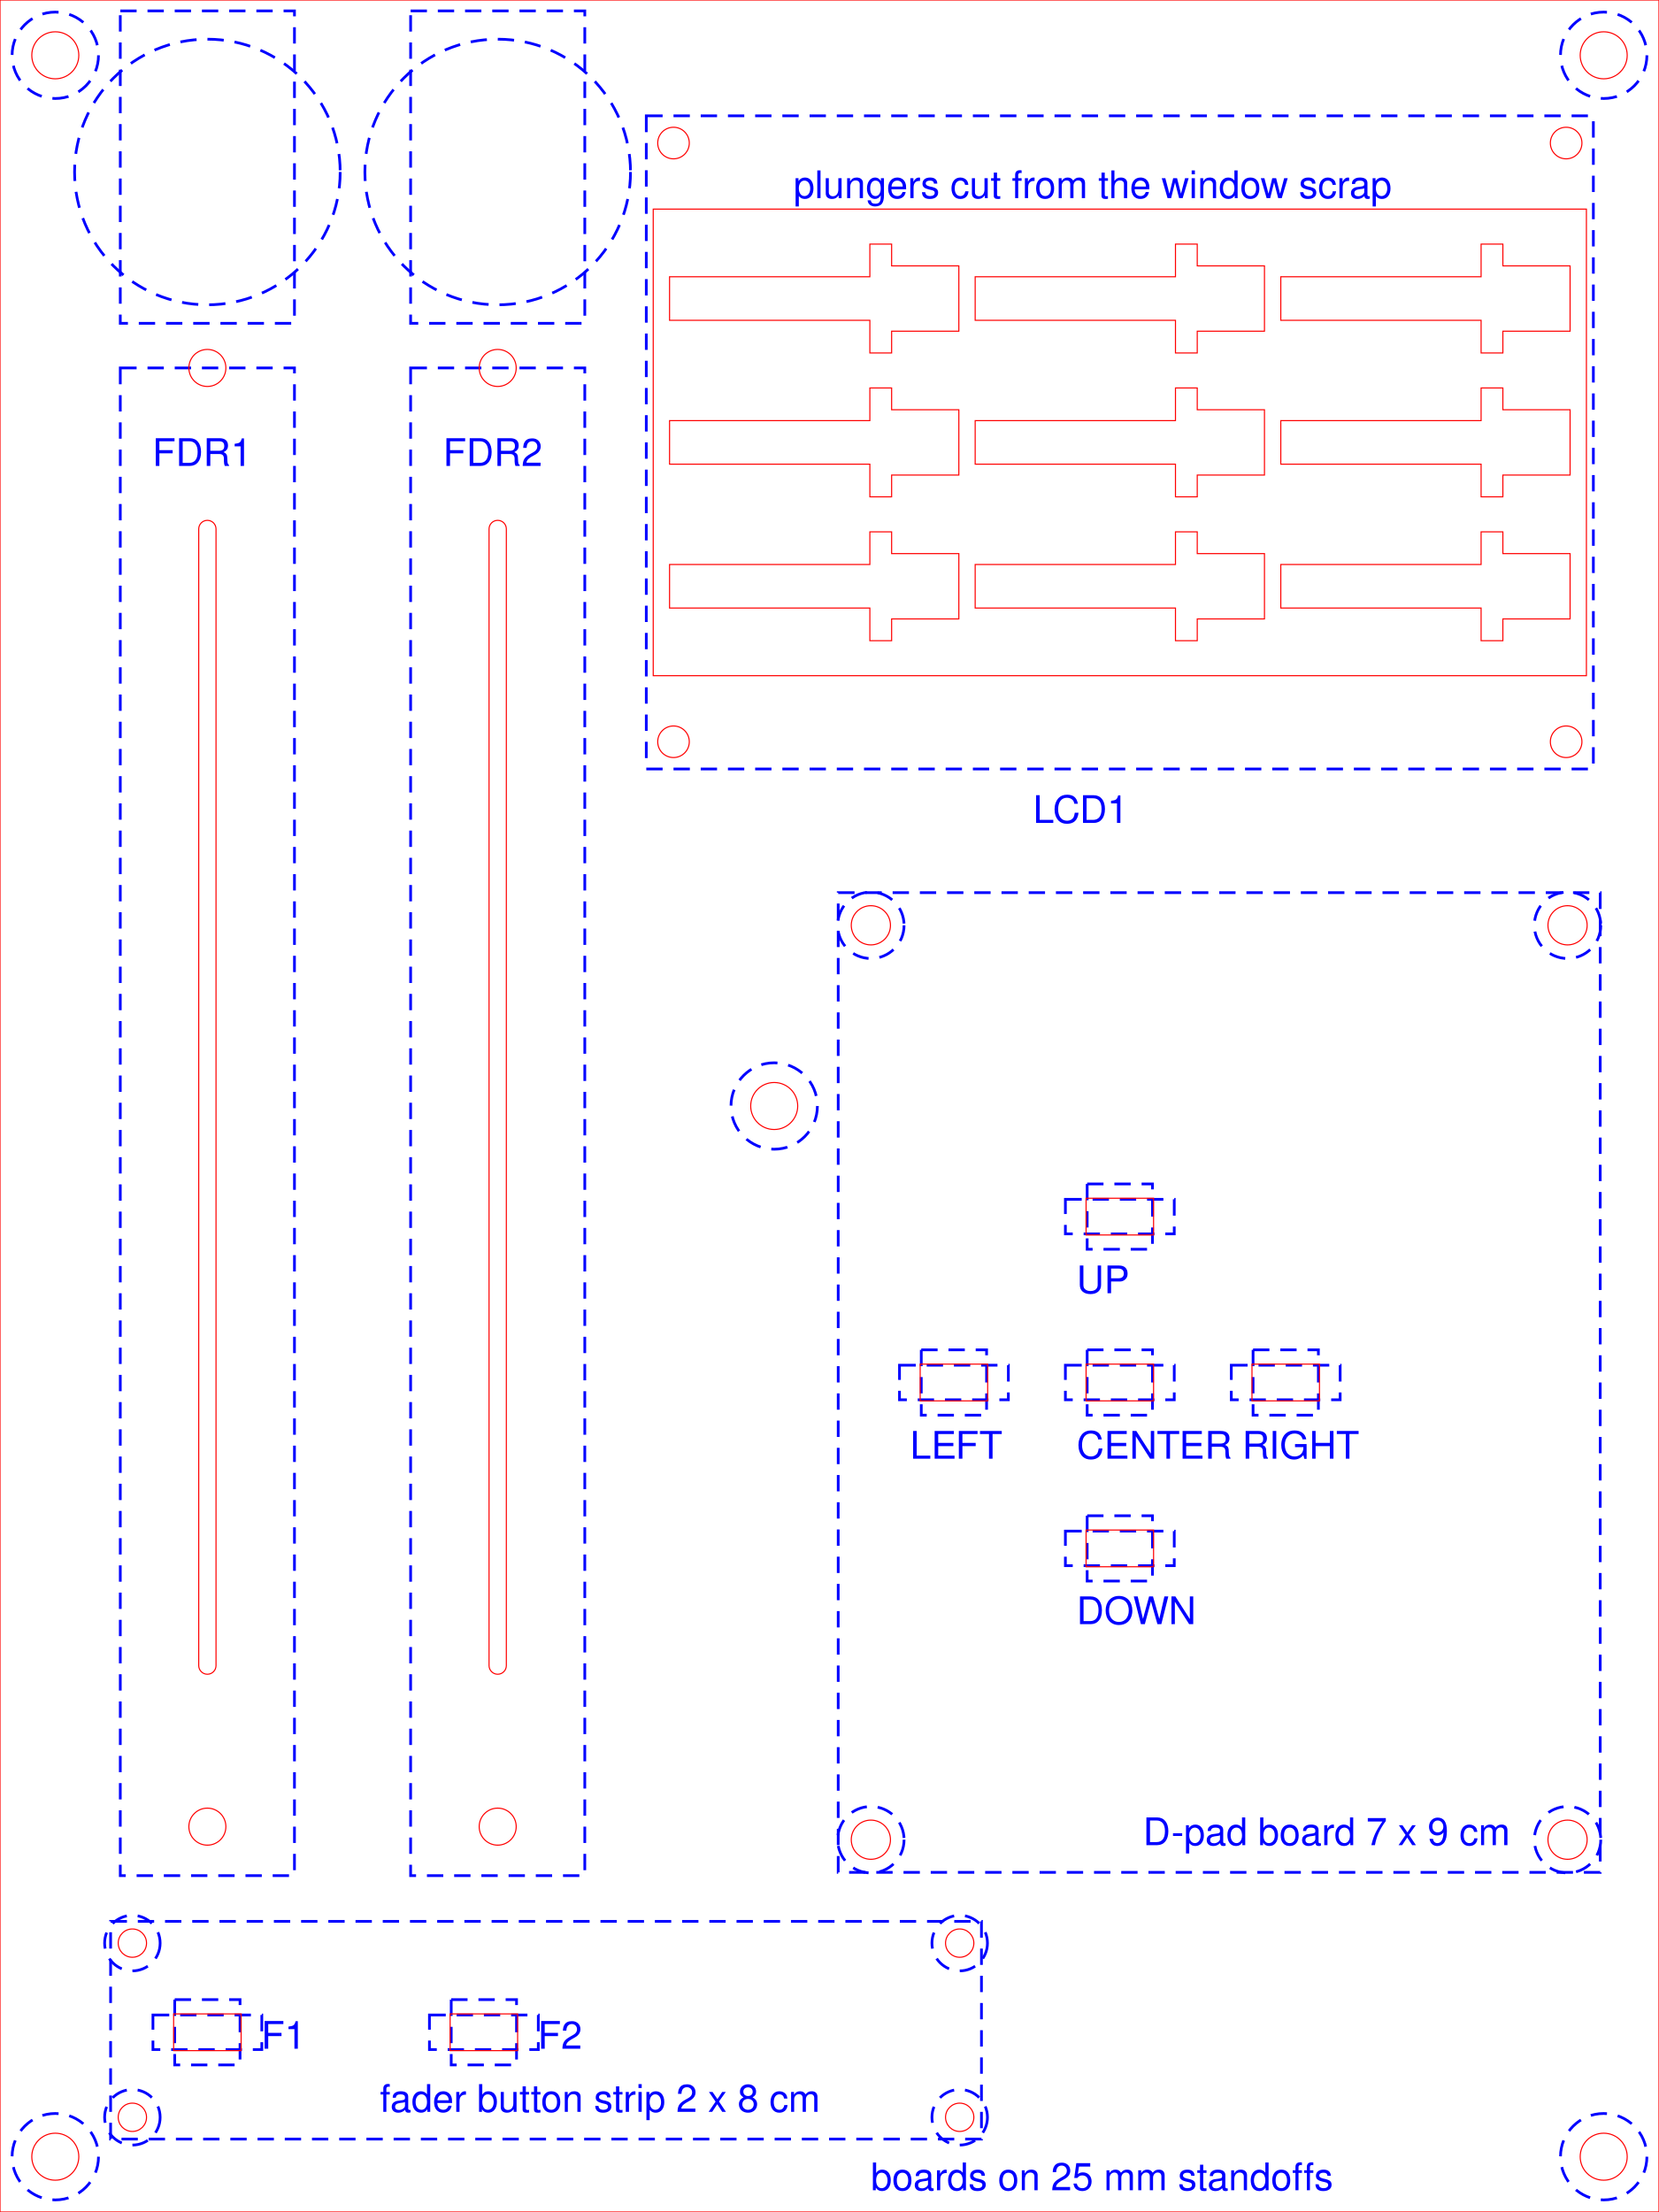
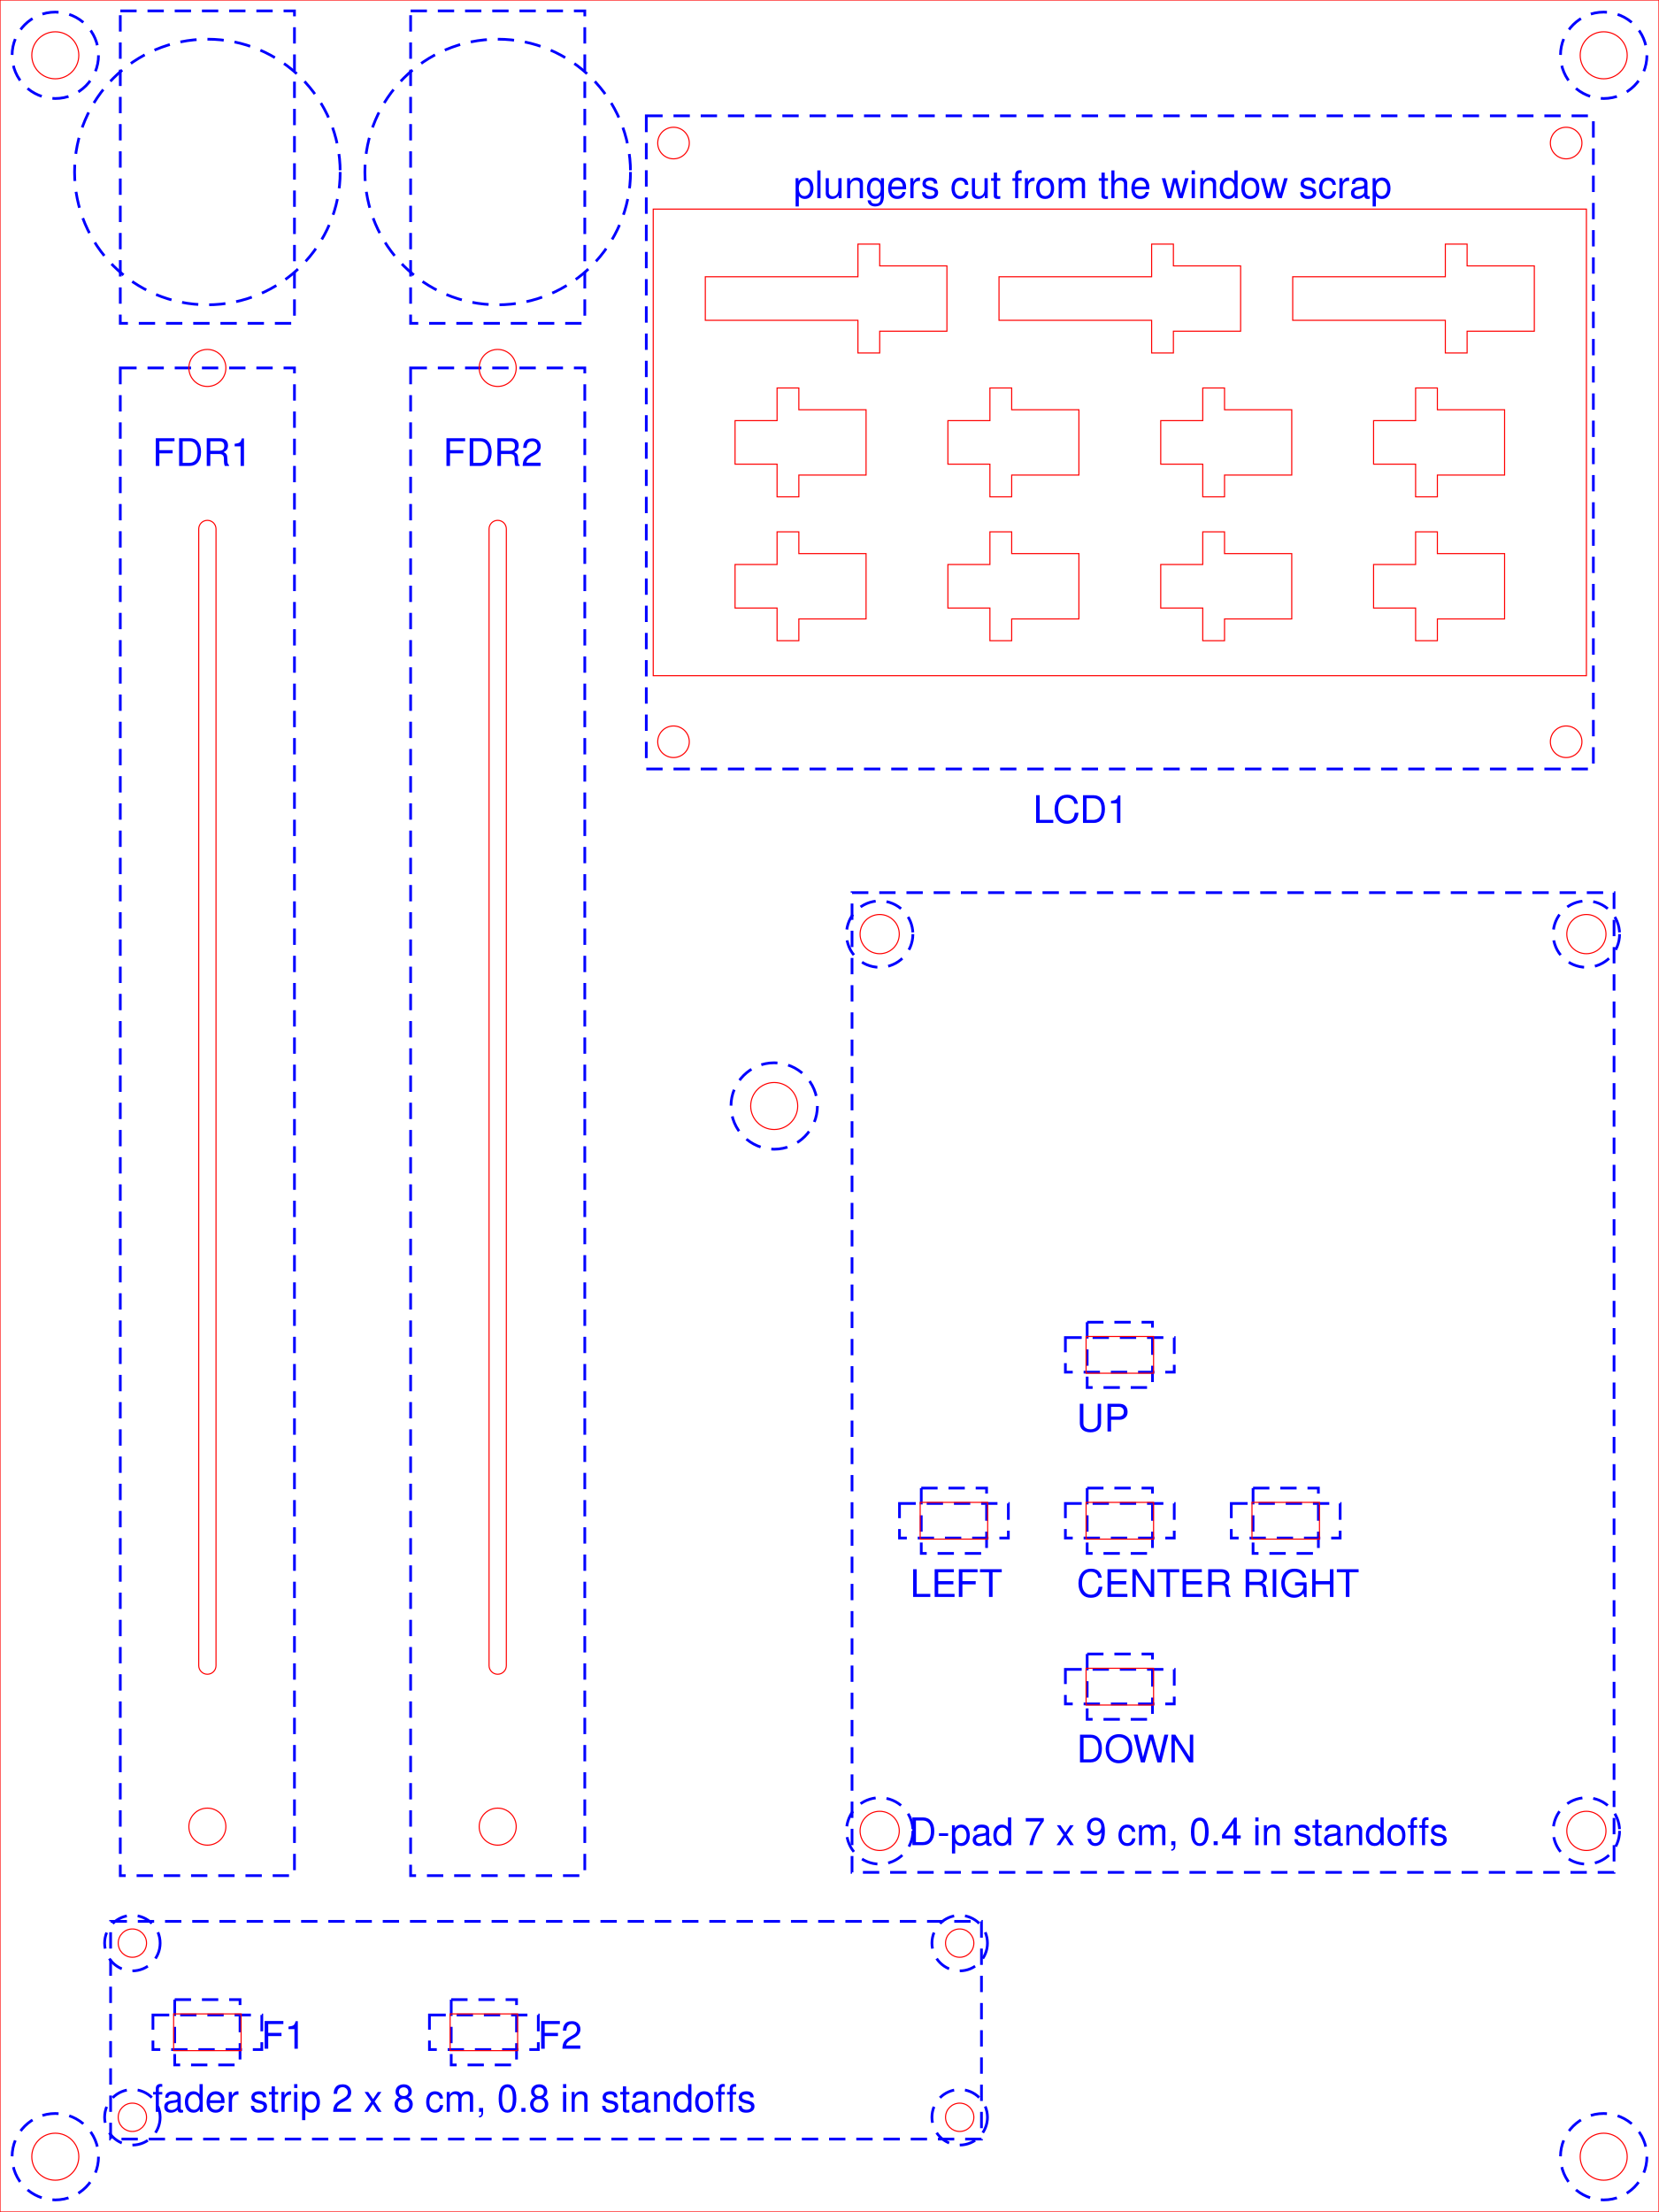
<svg xmlns="http://www.w3.org/2000/svg" width="152.400mm" height="203.200mm" viewBox="0 0 152.400 203.200">
  <rect width="100%" height="100%" fill="#ffffff" />
  <g id="reference" fill="none" stroke="#0000ff" stroke-width="0.25" stroke-dasharray="1.5,1">
    <rect x="11.050" y="33.800" width="16.000" height="138.500" />
    <rect x="11.050" y="1.000" width="16.000" height="28.700" />
    <circle cx="19.050" cy="15.800" r="12.200" />
    <rect x="37.720" y="33.800" width="16.000" height="138.500" />
    <rect x="37.720" y="1.000" width="16.000" height="28.700" />
    <circle cx="45.720" cy="15.800" r="12.200" />
    <rect x="59.370" y="10.640" width="87.000" height="60.000" />
-     <rect x="77.000" y="82.000" width="70.000" height="90.000" />
-     <circle cx="80.000" cy="85.000" r="3.050" />
-     <circle cx="80.000" cy="169.000" r="3.050" />
-     <circle cx="144.000" cy="85.000" r="3.050" />
-     <circle cx="144.000" cy="169.000" r="3.050" />
+     <rect x="78.270" y="82.000" width="70.000" height="90.000" />
+     <circle cx="80.810" cy="85.810" r="3.050" />
+     <circle cx="80.810" cy="168.190" r="3.050" />
+     <circle cx="145.730" cy="85.810" r="3.050" />
+     <circle cx="145.730" cy="168.190" r="3.050" />
    <rect x="10.160" y="176.500" width="80.000" height="20.000" />
    <circle cx="12.160" cy="178.500" r="2.550" />
    <circle cx="12.160" cy="194.500" r="2.550" />
    <circle cx="88.160" cy="178.500" r="2.550" />
    <circle cx="88.160" cy="194.500" r="2.550" />
    <rect x="16.050" y="183.690" width="6.000" height="6.000" />
    <rect x="14.050" y="185.102" width="10.000" height="3.175" />
    <rect x="41.450" y="183.690" width="6.000" height="6.000" />
    <rect x="39.450" y="185.102" width="10.000" height="3.175" />
-     <rect x="99.870" y="108.760" width="6.000" height="6.000" />
-     <rect x="97.870" y="110.172" width="10.000" height="3.175" />
-     <rect x="84.630" y="124.000" width="6.000" height="6.000" />
-     <rect x="82.630" y="125.412" width="10.000" height="3.175" />
-     <rect x="99.870" y="124.000" width="6.000" height="6.000" />
-     <rect x="97.870" y="125.412" width="10.000" height="3.175" />
-     <rect x="115.110" y="124.000" width="6.000" height="6.000" />
-     <rect x="113.110" y="125.412" width="10.000" height="3.175" />
-     <rect x="99.870" y="139.240" width="6.000" height="6.000" />
-     <rect x="97.870" y="140.652" width="10.000" height="3.175" />
+     <rect x="99.870" y="121.460" width="6.000" height="6.000" />
+     <rect x="97.870" y="122.873" width="10.000" height="3.175" />
+     <rect x="84.630" y="136.700" width="6.000" height="6.000" />
+     <rect x="82.630" y="138.112" width="10.000" height="3.175" />
+     <rect x="99.870" y="136.700" width="6.000" height="6.000" />
+     <rect x="97.870" y="138.112" width="10.000" height="3.175" />
+     <rect x="115.110" y="136.700" width="6.000" height="6.000" />
+     <rect x="113.110" y="138.112" width="10.000" height="3.175" />
+     <rect x="99.870" y="151.940" width="6.000" height="6.000" />
+     <rect x="97.870" y="153.352" width="10.000" height="3.175" />
    <circle cx="5.080" cy="5.080" r="3.969" />
    <circle cx="147.320" cy="5.080" r="3.969" />
    <circle cx="5.080" cy="198.120" r="3.969" />
    <circle cx="147.320" cy="198.120" r="3.969" />
    <circle cx="71.120" cy="101.600" r="3.969" />
  </g>
  <g id="labels">
    <text x="14.0" y="42.8" font-family="Helvetica, Arial" font-size="3.5" fill="#0000ff">FDR1</text>
    <text x="40.7" y="42.8" font-family="Helvetica, Arial" font-size="3.5" fill="#0000ff">FDR2</text>
    <text x="94.9" y="75.6" font-family="Helvetica, Arial" font-size="3.5" fill="#0000ff">LCD1</text>
    <text x="24.0" y="188.2" font-family="Helvetica, Arial" font-size="3.5" fill="#0000ff">F1</text>
    <text x="49.4" y="188.2" font-family="Helvetica, Arial" font-size="3.5" fill="#0000ff">F2</text>
-     <text x="98.9" y="118.8" font-family="Helvetica, Arial" font-size="3.5" fill="#0000ff">UP</text>
-     <text x="83.6" y="134.0" font-family="Helvetica, Arial" font-size="3.5" fill="#0000ff">LEFT</text>
-     <text x="98.9" y="134.0" font-family="Helvetica, Arial" font-size="3.5" fill="#0000ff">CENTER</text>
-     <text x="114.1" y="134.0" font-family="Helvetica, Arial" font-size="3.5" fill="#0000ff">RIGHT</text>
-     <text x="98.9" y="149.2" font-family="Helvetica, Arial" font-size="3.5" fill="#0000ff">DOWN</text>
-     <text x="105.0" y="169.5" font-family="Helvetica, Arial" font-size="3.5" fill="#0000ff">D-pad board 7 x 9 cm</text>
-     <text x="34.9" y="194.0" font-family="Helvetica, Arial" font-size="3.5" fill="#0000ff">fader button strip 2 x 8 cm</text>
-     <text x="80" y="201.2" font-family="Helvetica, Arial" font-size="3.5" fill="#0000ff">boards on 25 mm standoffs</text>
+     <text x="98.9" y="131.5" font-family="Helvetica, Arial" font-size="3.5" fill="#0000ff">UP</text>
+     <text x="83.6" y="146.7" font-family="Helvetica, Arial" font-size="3.5" fill="#0000ff">LEFT</text>
+     <text x="98.9" y="146.7" font-family="Helvetica, Arial" font-size="3.5" fill="#0000ff">CENTER</text>
+     <text x="114.1" y="146.7" font-family="Helvetica, Arial" font-size="3.5" fill="#0000ff">RIGHT</text>
+     <text x="98.9" y="161.9" font-family="Helvetica, Arial" font-size="3.5" fill="#0000ff">DOWN</text>
+     <text x="83.5" y="169.5" font-family="Helvetica, Arial" font-size="3.5" fill="#0000ff">D-pad 7 x 9 cm, 0.4 in standoffs</text>
+     <text x="14.0" y="194.0" font-family="Helvetica, Arial" font-size="3.5" fill="#0000ff">fader strip 2 x 8 cm, 0.8 in standoffs</text>
    <text x="72.9" y="18.2" font-family="Helvetica, Arial" font-size="3.5" fill="#0000ff">plungers cut from the window scrap</text>
  </g>
  <g id="cut" fill="none" stroke="#ff0000" stroke-width="0.1">
    <rect x="0" y="0" width="152.400" height="203.200" />
    <circle cx="5.080" cy="5.080" r="2.159" />
    <circle cx="147.320" cy="5.080" r="2.159" />
    <circle cx="5.080" cy="198.120" r="2.159" />
    <circle cx="147.320" cy="198.120" r="2.159" />
    <circle cx="71.120" cy="101.600" r="2.159" />
    <path d="M 18.256 48.594 A 0.794 0.794 0 0 1 19.844 48.594 L 19.844 153.006 A 0.794 0.794 0 0 1 18.256 153.006 Z" />
    <circle cx="19.050" cy="33.800" r="1.700" />
    <circle cx="19.050" cy="167.800" r="1.700" />
    <path d="M 44.926 48.594 A 0.794 0.794 0 0 1 46.514 48.594 L 46.514 153.006 A 0.794 0.794 0 0 1 44.926 153.006 Z" />
    <circle cx="45.720" cy="33.800" r="1.700" />
    <circle cx="45.720" cy="167.800" r="1.700" />
    <rect x="15.950" y="185.002" width="6.200" height="3.375" />
    <rect x="41.350" y="185.002" width="6.200" height="3.375" />
-     <rect x="99.770" y="110.073" width="6.200" height="3.375" />
-     <rect x="84.530" y="125.312" width="6.200" height="3.375" />
-     <rect x="99.770" y="125.312" width="6.200" height="3.375" />
-     <rect x="115.010" y="125.312" width="6.200" height="3.375" />
-     <rect x="99.770" y="140.552" width="6.200" height="3.375" />
-     <circle cx="80.000" cy="85.000" r="1.800" />
-     <circle cx="80.000" cy="169.000" r="1.800" />
-     <circle cx="144.000" cy="85.000" r="1.800" />
-     <circle cx="144.000" cy="169.000" r="1.800" />
+     <rect x="99.770" y="122.773" width="6.200" height="3.375" />
+     <rect x="84.530" y="138.012" width="6.200" height="3.375" />
+     <rect x="99.770" y="138.012" width="6.200" height="3.375" />
+     <rect x="115.010" y="138.012" width="6.200" height="3.375" />
+     <rect x="99.770" y="153.252" width="6.200" height="3.375" />
+     <circle cx="80.810" cy="85.810" r="1.800" />
+     <circle cx="80.810" cy="168.190" r="1.800" />
+     <circle cx="145.730" cy="85.810" r="1.800" />
+     <circle cx="145.730" cy="168.190" r="1.800" />
    <circle cx="12.160" cy="178.500" r="1.300" />
    <circle cx="12.160" cy="194.500" r="1.300" />
    <circle cx="88.160" cy="178.500" r="1.300" />
    <circle cx="88.160" cy="194.500" r="1.300" />
-     <path d="M 61.507 25.424 L 79.907 25.424 L 79.907 22.424 L 81.907 22.424 L 81.907 24.424 L 88.082 24.424 L 88.082 30.424 L 81.907 30.424 L 81.907 32.424 L 79.907 32.424 L 79.907 29.424 L 61.507 29.424 Z" />
-     <path d="M 89.582 25.424 L 107.982 25.424 L 107.982 22.424 L 109.982 22.424 L 109.982 24.424 L 116.157 24.424 L 116.157 30.424 L 109.982 30.424 L 109.982 32.424 L 107.982 32.424 L 107.982 29.424 L 89.582 29.424 Z" />
-     <path d="M 117.657 25.424 L 136.058 25.424 L 136.058 22.424 L 138.058 22.424 L 138.058 24.424 L 144.232 24.424 L 144.232 30.424 L 138.058 30.424 L 138.058 32.424 L 136.058 32.424 L 136.058 29.424 L 117.657 29.424 Z" />
-     <path d="M 61.507 38.640 L 79.907 38.640 L 79.907 35.640 L 81.907 35.640 L 81.907 37.640 L 88.082 37.640 L 88.082 43.640 L 81.907 43.640 L 81.907 45.640 L 79.907 45.640 L 79.907 42.640 L 61.507 42.640 Z" />
-     <path d="M 89.582 38.640 L 107.982 38.640 L 107.982 35.640 L 109.982 35.640 L 109.982 37.640 L 116.157 37.640 L 116.157 43.640 L 109.982 43.640 L 109.982 45.640 L 107.982 45.640 L 107.982 42.640 L 89.582 42.640 Z" />
-     <path d="M 117.657 38.640 L 136.058 38.640 L 136.058 35.640 L 138.058 35.640 L 138.058 37.640 L 144.232 37.640 L 144.232 43.640 L 138.058 43.640 L 138.058 45.640 L 136.058 45.640 L 136.058 42.640 L 117.657 42.640 Z" />
-     <path d="M 61.507 51.856 L 79.907 51.856 L 79.907 48.856 L 81.907 48.856 L 81.907 50.856 L 88.082 50.856 L 88.082 56.856 L 81.907 56.856 L 81.907 58.856 L 79.907 58.856 L 79.907 55.856 L 61.507 55.856 Z" />
-     <path d="M 89.582 51.856 L 107.982 51.856 L 107.982 48.856 L 109.982 48.856 L 109.982 50.856 L 116.157 50.856 L 116.157 56.856 L 109.982 56.856 L 109.982 58.856 L 107.982 58.856 L 107.982 55.856 L 89.582 55.856 Z" />
-     <path d="M 117.657 51.856 L 136.058 51.856 L 136.058 48.856 L 138.058 48.856 L 138.058 50.856 L 144.232 50.856 L 144.232 56.856 L 138.058 56.856 L 138.058 58.856 L 136.058 58.856 L 136.058 55.856 L 117.657 55.856 Z" />
+     <path d="M 64.792 25.424 L 78.812 25.424 L 78.812 22.424 L 80.812 22.424 L 80.812 24.424 L 86.987 24.424 L 86.987 30.424 L 80.812 30.424 L 80.812 32.424 L 78.812 32.424 L 78.812 29.424 L 64.792 29.424 Z" />
+     <path d="M 91.772 25.424 L 105.792 25.424 L 105.792 22.424 L 107.792 22.424 L 107.792 24.424 L 113.967 24.424 L 113.967 30.424 L 107.792 30.424 L 107.792 32.424 L 105.792 32.424 L 105.792 29.424 L 91.772 29.424 Z" />
+     <path d="M 118.752 25.424 L 132.772 25.424 L 132.772 22.424 L 134.772 22.424 L 134.772 24.424 L 140.947 24.424 L 140.947 30.424 L 134.772 30.424 L 134.772 32.424 L 132.772 32.424 L 132.772 29.424 L 118.752 29.424 Z" />
+     <path d="M 67.524 38.640 L 71.384 38.640 L 71.384 35.640 L 73.384 35.640 L 73.384 37.640 L 79.559 37.640 L 79.559 43.640 L 73.384 43.640 L 73.384 45.640 L 71.384 45.640 L 71.384 42.640 L 67.524 42.640 Z" />
+     <path d="M 87.076 38.640 L 90.936 38.640 L 90.936 35.640 L 92.936 35.640 L 92.936 37.640 L 99.111 37.640 L 99.111 43.640 L 92.936 43.640 L 92.936 45.640 L 90.936 45.640 L 90.936 42.640 L 87.076 42.640 Z" />
+     <path d="M 106.628 38.640 L 110.488 38.640 L 110.488 35.640 L 112.488 35.640 L 112.488 37.640 L 118.663 37.640 L 118.663 43.640 L 112.488 43.640 L 112.488 45.640 L 110.488 45.640 L 110.488 42.640 L 106.628 42.640 Z" />
+     <path d="M 126.180 38.640 L 130.041 38.640 L 130.041 35.640 L 132.041 35.640 L 132.041 37.640 L 138.215 37.640 L 138.215 43.640 L 132.041 43.640 L 132.041 45.640 L 130.041 45.640 L 130.041 42.640 L 126.180 42.640 Z" />
+     <path d="M 67.524 51.856 L 71.384 51.856 L 71.384 48.856 L 73.384 48.856 L 73.384 50.856 L 79.559 50.856 L 79.559 56.856 L 73.384 56.856 L 73.384 58.856 L 71.384 58.856 L 71.384 55.856 L 67.524 55.856 Z" />
+     <path d="M 87.076 51.856 L 90.936 51.856 L 90.936 48.856 L 92.936 48.856 L 92.936 50.856 L 99.111 50.856 L 99.111 56.856 L 92.936 56.856 L 92.936 58.856 L 90.936 58.856 L 90.936 55.856 L 87.076 55.856 Z" />
+     <path d="M 106.628 51.856 L 110.488 51.856 L 110.488 48.856 L 112.488 48.856 L 112.488 50.856 L 118.663 50.856 L 118.663 56.856 L 112.488 56.856 L 112.488 58.856 L 110.488 58.856 L 110.488 55.856 L 106.628 55.856 Z" />
+     <path d="M 126.180 51.856 L 130.041 51.856 L 130.041 48.856 L 132.041 48.856 L 132.041 50.856 L 138.215 50.856 L 138.215 56.856 L 132.041 56.856 L 132.041 58.856 L 130.041 58.856 L 130.041 55.856 L 126.180 55.856 Z" />
    <rect x="60.007" y="19.209" width="85.725" height="42.862" />
    <circle cx="61.870" cy="13.140" r="1.450" />
    <circle cx="61.870" cy="68.140" r="1.450" />
    <circle cx="143.870" cy="13.140" r="1.450" />
    <circle cx="143.870" cy="68.140" r="1.450" />
  </g>
</svg>
